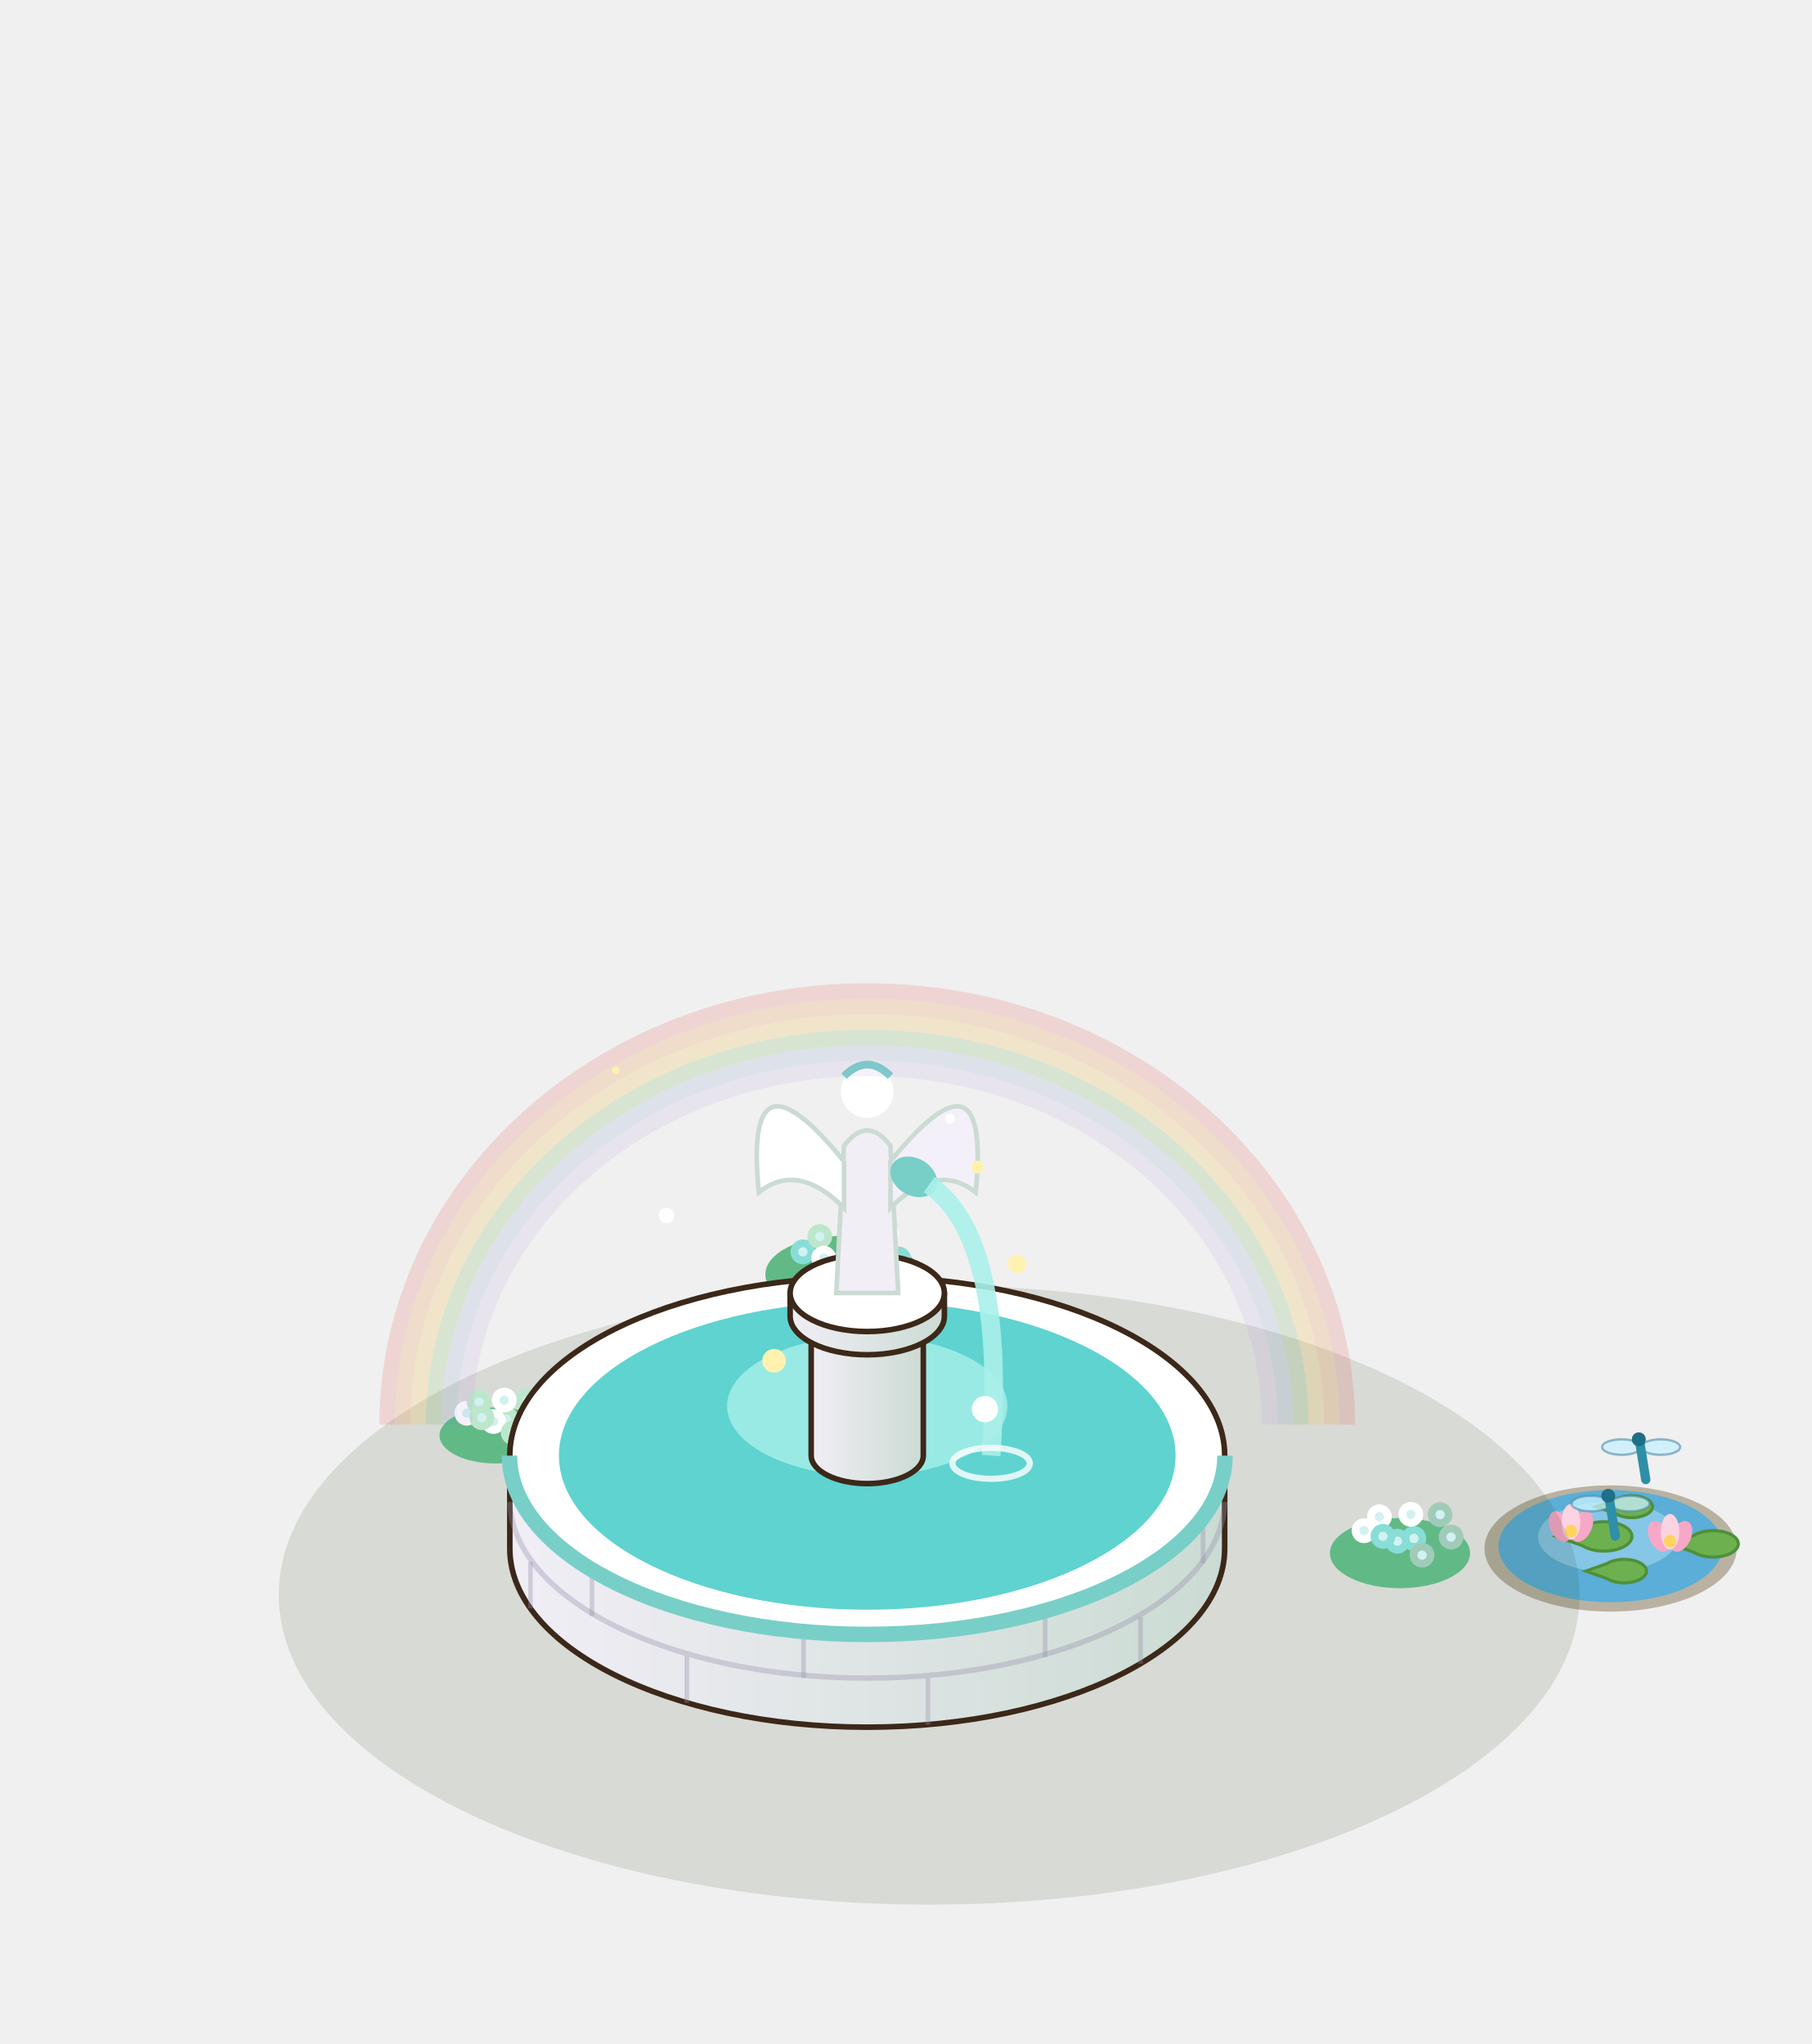
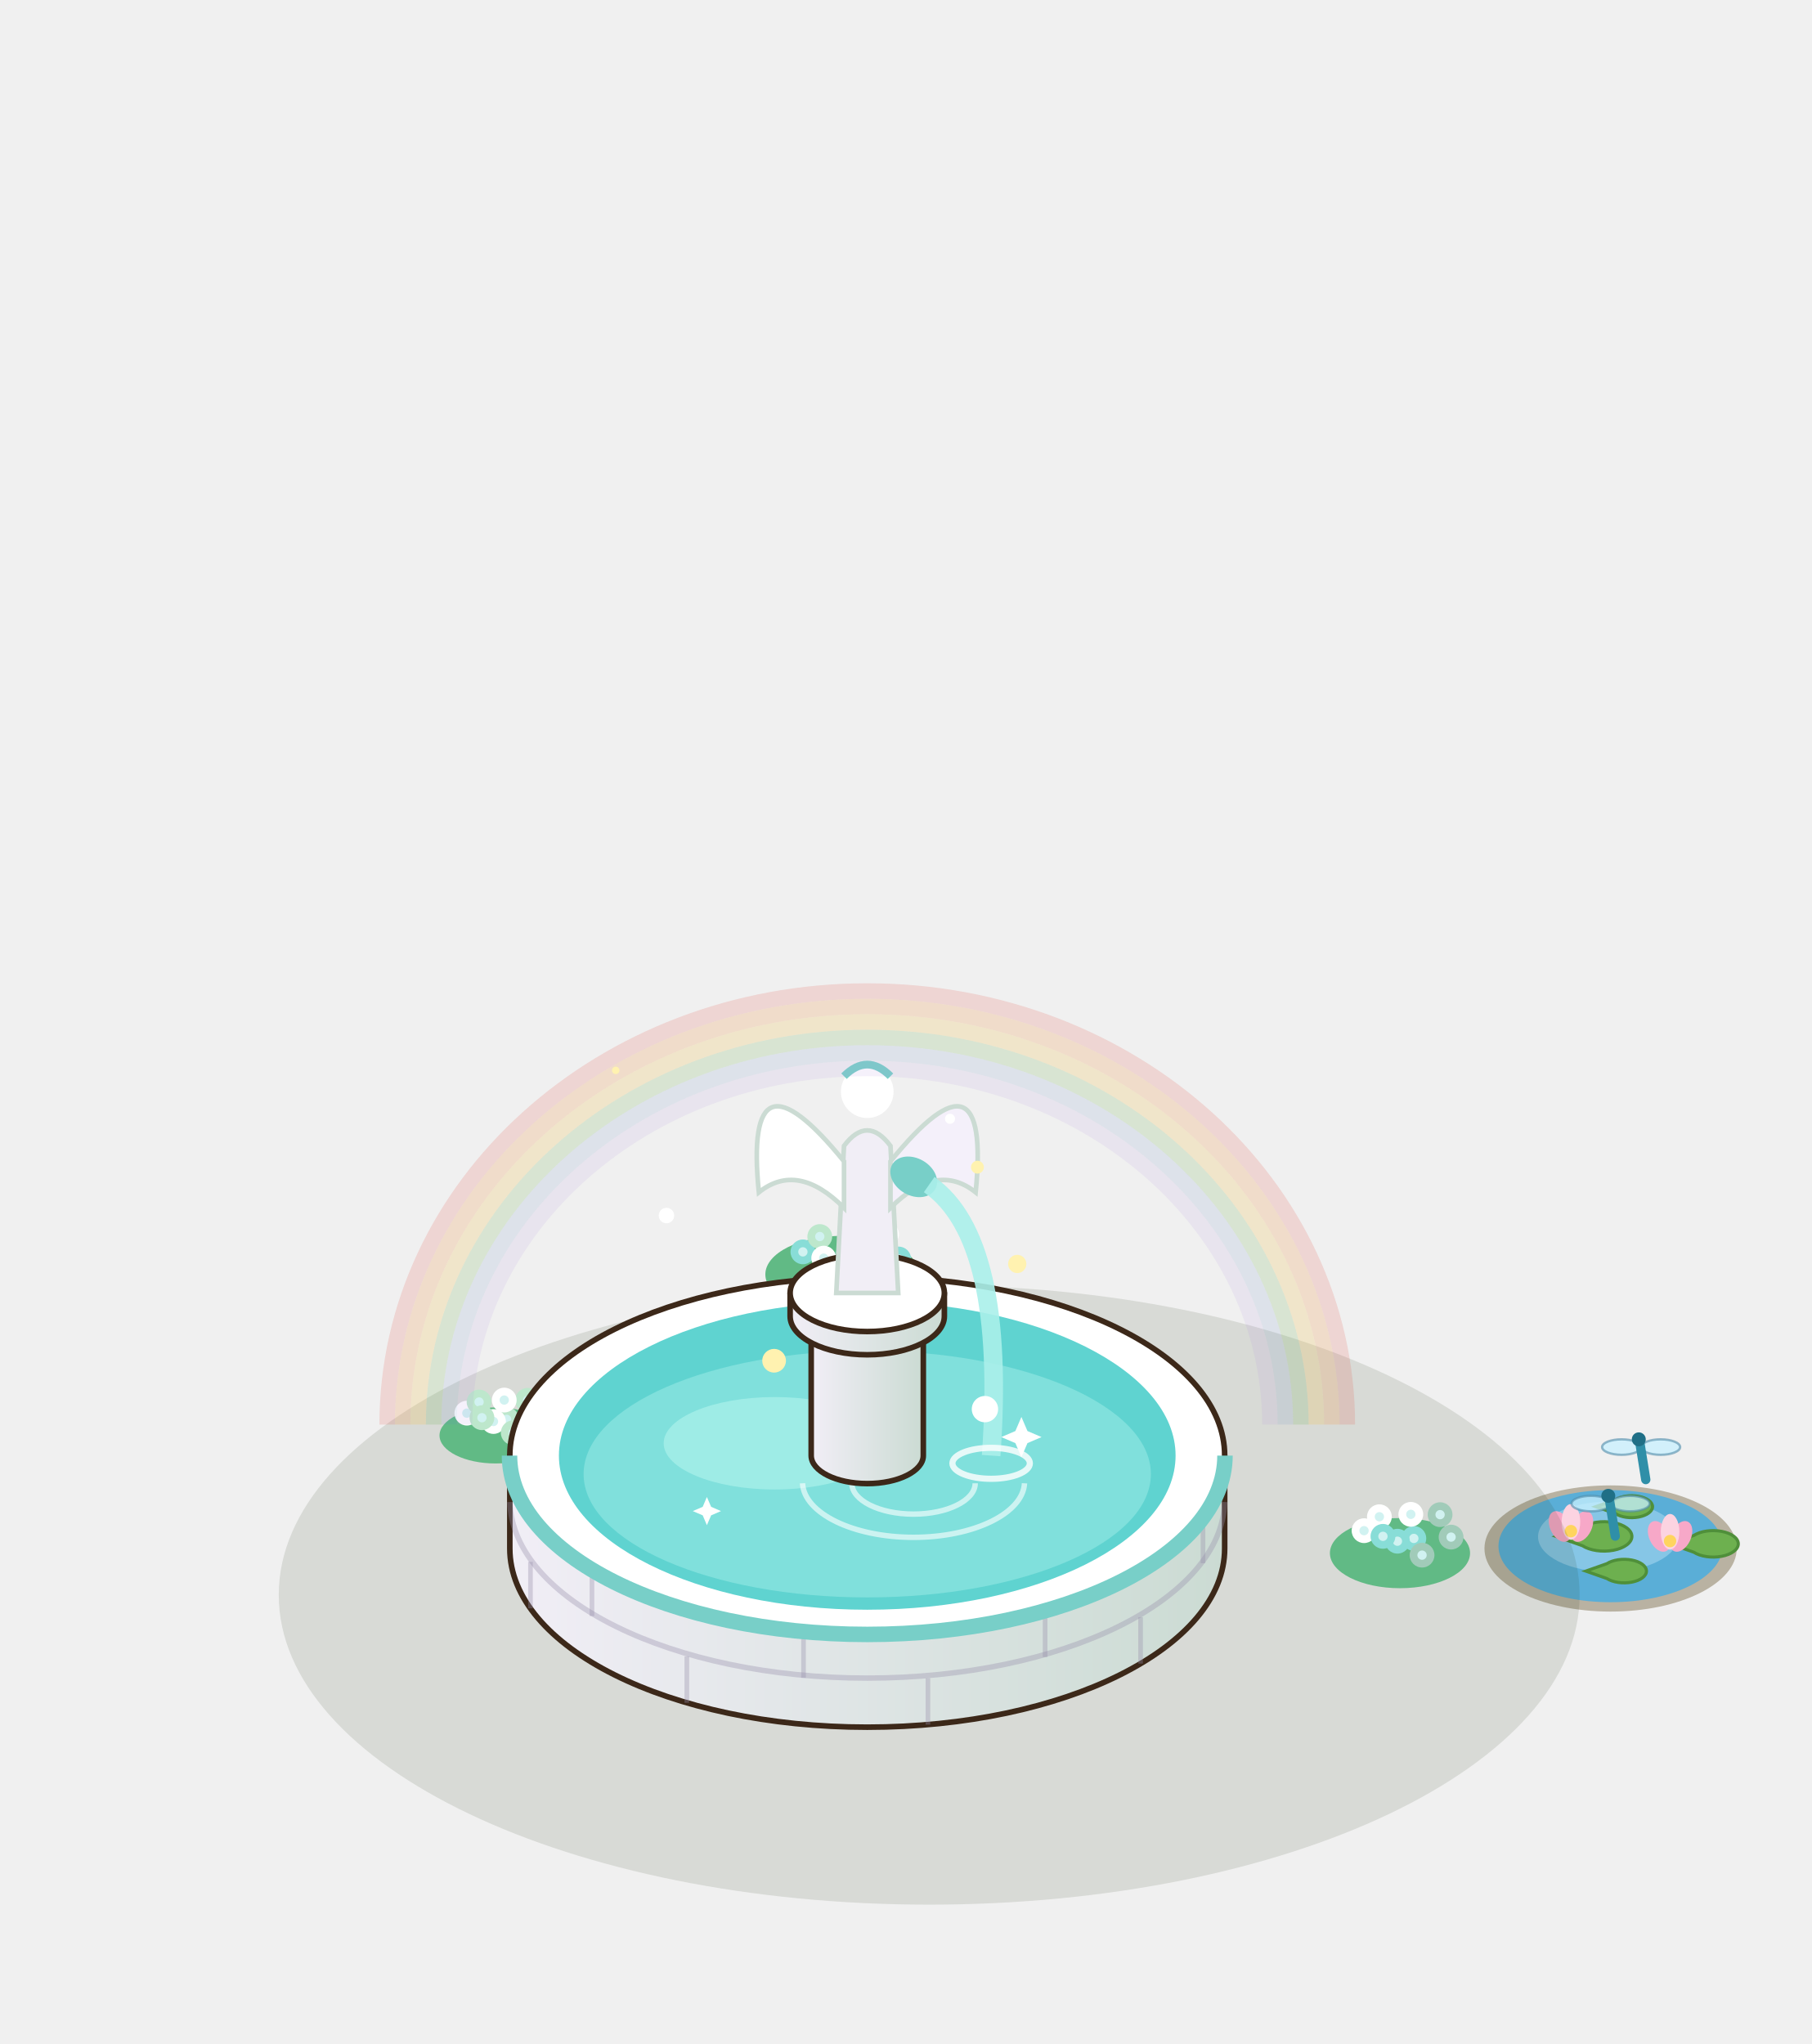
<svg xmlns="http://www.w3.org/2000/svg" width="292.5" height="330" viewBox="-140 -250 292.5 330">
  <g transform="scale(1.25)">
    <g transform="translate(0 0)">
      <ellipse cx="96" cy="0" rx="16.29" ry="8.15" fill="#B9B2A2" />
      <ellipse cx="96" cy="-0.3" rx="14.48" ry="7.24" fill="#5AAED7" />
      <ellipse cx="95.68" cy="-1.52" rx="9.05" ry="4.53" fill="#86C6E6" />
      <path d="M88.96,-1.56 L92.36,-2.76 A3.6,1.9 0 1 1 92.36,-0.36 Z" fill="#6DB04F" stroke="#4F8F3A" stroke-width="0.4" />
      <path d="M103.68,-0.6 L106.74,-1.68 A3.24,1.71 0 1 1 106.74,0.48 Z" fill="#6DB04F" stroke="#4F8F3A" stroke-width="0.4" />
      <path d="M92.8,2.92 L95.52,1.96 A2.88,1.52 0 1 1 95.52,3.88 Z" fill="#6DB04F" stroke="#4F8F3A" stroke-width="0.4" />
      <path d="M94.08,-5.4 L96.63,-6.3 A2.7,1.42 0 1 1 96.63,-4.5 Z" fill="#6DB04F" stroke="#4F8F3A" stroke-width="0.4" />
      <ellipse cx="89.48" cy="-2.84" rx="1.3" ry="2.1" fill="#F7A8C8" transform="rotate(-25 89.48 -2.84)" />
      <ellipse cx="92.28" cy="-2.84" rx="1.3" ry="2.1" fill="#F7A8C8" transform="rotate(25 92.28 -2.84)" />
      <ellipse cx="90.88" cy="-3.44" rx="1.2" ry="2.3" fill="#FCD3E1" />
      <circle cx="90.88" cy="-2.24" r="0.8" fill="#FFD45E" />
      <ellipse cx="102.28" cy="-1.56" rx="1.3" ry="2.1" fill="#F7A8C8" transform="rotate(-25 102.28 -1.56)" />
      <ellipse cx="105.08" cy="-1.56" rx="1.3" ry="2.1" fill="#F7A8C8" transform="rotate(25 105.08 -1.56)" />
      <ellipse cx="103.68" cy="-2.16" rx="1.2" ry="2.3" fill="#FCD3E1" />
      <circle cx="103.68" cy="-0.96" r="0.8" fill="#FFD45E" />
    </g>
    <ellipse cx="8" cy="6" rx="84" ry="40" fill="rgba(40,55,20,.12)" />
    <ellipse cx="-3.2" cy="-35.4" rx="9.96" ry="4.98" fill="#61BA85" />
    <circle cx="-1.23" cy="-37.21" r="1.6" fill="#BDE7CC" />
    <circle cx="-1.23" cy="-37.21" r="0.6" fill="#D1F2F1" />
    <circle cx="-8.31" cy="-38.31" r="1.6" fill="#88DDD7" />
    <circle cx="-8.31" cy="-38.31" r="0.6" fill="#D1F2F1" />
    <circle cx="2.5" cy="-40.59" r="1.6" fill="#FFFFFF" />
    <circle cx="2.5" cy="-40.59" r="0.6" fill="#D1F2F1" />
    <circle cx="-3.57" cy="-36.82" r="1.6" fill="#75C3A4" />
    <circle cx="-3.57" cy="-36.82" r="0.6" fill="#D1F2F1" />
    <circle cx="-6.13" cy="-40.29" r="1.6" fill="#BDE7CC" />
    <circle cx="-6.13" cy="-40.29" r="0.6" fill="#D1F2F1" />
    <circle cx="4.06" cy="-37.39" r="1.6" fill="#88DDD7" />
    <circle cx="4.06" cy="-37.39" r="0.6" fill="#D1F2F1" />
    <circle cx="-5.62" cy="-37.5" r="1.6" fill="#FFFFFF" />
    <circle cx="-5.62" cy="-37.5" r="0.6" fill="#D1F2F1" />
    <circle cx="-1.66" cy="-40.64" r="1.6" fill="#75C3A4" />
    <circle cx="-1.66" cy="-40.64" r="0.6" fill="#D1F2F1" />
    <circle cx="-0.07" cy="-34.83" r="1.6" fill="#BDE7CC" />
    <circle cx="-0.07" cy="-34.83" r="0.6" fill="#D1F2F1" />
    <ellipse cx="68.8" cy="0.6" rx="9.05" ry="4.53" fill="#61BA85" />
    <circle cx="70.59" cy="-1.3" r="1.6" fill="#88DDD7" />
    <circle cx="70.59" cy="-1.3" r="0.6" fill="#D1F2F1" />
    <circle cx="64.16" cy="-2.3" r="1.6" fill="#FFFFFF" />
    <circle cx="64.16" cy="-2.3" r="0.6" fill="#D1F2F1" />
    <circle cx="73.98" cy="-4.37" r="1.6" fill="#A1CBB9" />
    <circle cx="73.98" cy="-4.37" r="0.6" fill="#D1F2F1" />
    <circle cx="68.47" cy="-0.94" r="1.6" fill="#88DDD7" />
    <circle cx="68.47" cy="-0.94" r="0.6" fill="#D1F2F1" />
    <circle cx="66.14" cy="-4.1" r="1.6" fill="#FFFFFF" />
    <circle cx="66.14" cy="-4.1" r="0.6" fill="#D1F2F1" />
    <circle cx="75.4" cy="-1.47" r="1.6" fill="#A1CBB9" />
    <circle cx="75.4" cy="-1.47" r="0.6" fill="#D1F2F1" />
    <circle cx="66.6" cy="-1.57" r="1.6" fill="#88DDD7" />
    <circle cx="66.6" cy="-1.57" r="0.6" fill="#D1F2F1" />
    <circle cx="70.2" cy="-4.41" r="1.6" fill="#FFFFFF" />
    <circle cx="70.2" cy="-4.41" r="0.6" fill="#D1F2F1" />
    <circle cx="71.65" cy="0.86" r="1.6" fill="#A1CBB9" />
    <circle cx="71.65" cy="0.86" r="0.6" fill="#D1F2F1" />
    <ellipse cx="-48" cy="-14.6" rx="7.24" ry="3.62" fill="#61BA85" />
    <circle cx="-46.57" cy="-16.68" r="1.6" fill="#BDE7CC" />
    <circle cx="-46.57" cy="-16.68" r="0.6" fill="#D1F2F1" />
    <circle cx="-51.71" cy="-17.48" r="1.6" fill="#FFFFFF" />
    <circle cx="-51.71" cy="-17.48" r="0.6" fill="#D1F2F1" />
    <circle cx="-43.86" cy="-19.14" r="1.6" fill="#BDE7CC" />
    <circle cx="-43.86" cy="-19.14" r="0.6" fill="#D1F2F1" />
    <circle cx="-48.27" cy="-16.4" r="1.6" fill="#FFFFFF" />
    <circle cx="-48.27" cy="-16.4" r="0.6" fill="#D1F2F1" />
    <circle cx="-50.13" cy="-18.92" r="1.6" fill="#BDE7CC" />
    <circle cx="-50.13" cy="-18.92" r="0.6" fill="#D1F2F1" />
    <circle cx="-42.72" cy="-16.81" r="1.6" fill="#FFFFFF" />
    <circle cx="-42.72" cy="-16.81" r="0.6" fill="#D1F2F1" />
    <circle cx="-49.76" cy="-16.89" r="1.6" fill="#BDE7CC" />
    <circle cx="-49.76" cy="-16.89" r="0.6" fill="#D1F2F1" />
    <circle cx="-46.88" cy="-19.17" r="1.6" fill="#FFFFFF" />
    <circle cx="-46.88" cy="-19.17" r="0.6" fill="#D1F2F1" />
    <circle cx="-45.72" cy="-14.95" r="1.6" fill="#BDE7CC" />
    <circle cx="-45.72" cy="-14.95" r="0.6" fill="#D1F2F1" />
    <defs>
      <linearGradient id="yj-basin" x1="0" x2="1">
        <stop offset="0" stop-color="#F1EEF6" />
        <stop offset="1" stop-color="#CBDBD3" />
      </linearGradient>
    </defs>
    <path d="M-46.16,-12 L-46.16,0 A46.16,23.08 0 0 0 46.16,0 L46.16,-12 Z" fill="url(#yj-basin)" stroke="#3C2819" stroke-width="0.72" stroke-linejoin="round" />
    <ellipse cx="0" cy="-12" rx="46.16" ry="23.08" fill="#FFFFFF" stroke="#3C2819" stroke-width="0.72" stroke-linejoin="round" />
    <line x1="35.3" y1="14.87" x2="35.3" y2="8.87" stroke="rgba(150,140,170,.35)" stroke-width="0.6" />
    <line x1="7.84" y1="22.75" x2="7.84" y2="16.75" stroke="rgba(150,140,170,.35)" stroke-width="0.6" />
    <line x1="-23.3" y1="19.93" x2="-23.3" y2="13.93" stroke="rgba(150,140,170,.35)" stroke-width="0.6" />
    <line x1="-43.49" y1="7.73" x2="-43.49" y2="1.73" stroke="rgba(150,140,170,.35)" stroke-width="0.6" />
    <path d="M-46.15,-6 A46.16,23.08 0 0 0 46.16,-6" fill="none" stroke="rgba(150,140,170,.35)" stroke-width="0.7" />
    <line x1="43.36" y1="1.91" x2="43.36" y2="-4.09" stroke="rgba(150,140,170,.35)" stroke-width="0.6" />
    <line x1="22.97" y1="14.02" x2="22.97" y2="8.02" stroke="rgba(150,140,170,.35)" stroke-width="0.6" />
    <line x1="-8.23" y1="16.71" x2="-8.23" y2="10.71" stroke="rgba(150,140,170,.35)" stroke-width="0.6" />
    <line x1="-35.55" y1="8.72" x2="-35.55" y2="2.72" stroke="rgba(150,140,170,.35)" stroke-width="0.6" />
    <path d="M-46.2,-12 A46.2,23.1 0 0 0 46.2,-12" fill="none" stroke="#78CFC8" stroke-width="2" />
    <ellipse cx="0" cy="-12" rx="39.82" ry="19.91" fill="#5FD3D0" />
-     <ellipse cx="0" cy="-18.4" rx="18.1" ry="9.05" fill="#A8F0EA" opacity=".8" />
+     <ellipse cx="0" cy="-9.61" rx="36.63" ry="15.93" fill="#80E0DC" />
+     <ellipse cx="-11.95" cy="-13.59" rx="14.34" ry="5.97" fill="#A8F0EA" opacity=".75" />
+     <path d="M-8.36,-8.42 A14.34,7.17 0 0 0 20.31,-8.42" fill="none" stroke="#FFFFFF" stroke-width="0.7" opacity=".6" />
+     <path d="M-1.99,-8.42 A7.96,3.98 0 0 0 13.94,-8.42" fill="none" stroke="#FFFFFF" stroke-width="0.7" opacity=".6" />
+     <path d="M19.91,-16.99 L20.69,-15.17 L22.51,-14.39 L20.69,-13.61 L19.91,-11.79 L19.13,-13.61 L17.31,-14.39 L19.13,-15.17 Z" fill="#FFFFFF" />
+     <path d="M-20.71,-6.65 L-20.16,-5.38 L-18.89,-4.83 L-20.16,-4.28 L-20.71,-3.01 L-21.25,-4.28 L-22.53,-4.83 L-21.25,-5.38 Z" fill="#FFFFFF" />
    <defs>
      <linearGradient id="yj-ped" x1="0" x2="1">
        <stop offset="0" stop-color="#F1EEF6" />
        <stop offset="1" stop-color="#CBDBD3" />
      </linearGradient>
    </defs>
    <path d="M-7.24,-30 L-7.24,-12 A7.24,3.62 0 0 0 7.24,-12 L7.24,-30 Z" fill="url(#yj-ped)" stroke="#3C2819" stroke-width="0.72" stroke-linejoin="round" />
    <ellipse cx="0" cy="-30" rx="7.24" ry="3.62" fill="#FFFFFF" stroke="#3C2819" stroke-width="0.72" stroke-linejoin="round" />
    <defs>
      <linearGradient id="yj-ped2" x1="0" x2="1">
        <stop offset="0" stop-color="#F1EEF6" />
        <stop offset="1" stop-color="#CBDBD3" />
      </linearGradient>
    </defs>
    <path d="M-9.96,-33 L-9.96,-30 A9.96,4.98 0 0 0 9.96,-30 L9.96,-33 Z" fill="url(#yj-ped2)" stroke="#3C2819" stroke-width="0.72" stroke-linejoin="round" />
    <ellipse cx="0" cy="-33" rx="9.96" ry="4.98" fill="#FFFFFF" stroke="#3C2819" stroke-width="0.72" stroke-linejoin="round" />
    <path d="M-4,-33 L-3,-52 Q0,-56 3,-52 L4,-33 Z" fill="#F1EEF6" stroke="#CBDBD3" stroke-width="0.6" />
    <circle cx="0" cy="-59" r="3.4" fill="#FFFFFF" />
    <path d="M-3,-61 q3,-3 6,0" stroke="#78CFC8" stroke-width="1" fill="none" />
    <path d="M-3,-50 Q-16,-66 -14,-46 Q-9,-50 -3,-44 Z" fill="#FFFFFF" stroke="#CBDBD3" stroke-width="0.6" />
    <path d="M3,-50 Q16,-66 14,-46 Q9,-50 3,-44 Z" fill="#F4F0FA" stroke="#CBDBD3" stroke-width="0.6" />
    <ellipse cx="6" cy="-48" rx="3.2" ry="2.4" fill="#78CFC8" transform="rotate(30 6 -48)" />
    <path d="M8,-47 Q18,-40 16,-12" stroke="rgba(170,240,234,.9)" stroke-width="2.4" fill="none" />
    <ellipse cx="16" cy="-11" rx="5" ry="2" fill="none" stroke="rgba(255,255,255,.8)" stroke-width="0.8" />
    <path d="M-62,-16 A62,56 0 0 1 62,-16" fill="none" stroke="#E2574C" stroke-width="2" opacity="0.18" />
    <path d="M-60,-16 A60,54 0 0 1 60,-16" fill="none" stroke="#F2994A" stroke-width="2" opacity="0.23" />
    <path d="M-58,-16 A58,52 0 0 1 58,-16" fill="none" stroke="#F2C04B" stroke-width="2" opacity="0.23" />
    <path d="M-56,-16 A56,50 0 0 1 56,-16" fill="none" stroke="#6DB04F" stroke-width="2" opacity="0.19" />
    <path d="M-54,-16 A54,48 0 0 1 54,-16" fill="none" stroke="#5C83C2" stroke-width="2" opacity="0.13" />
    <path d="M-52,-16 A52,46 0 0 1 52,-16" fill="none" stroke="#A98ADB" stroke-width="2" opacity="0.12" />
    <circle cx="15.2" cy="-18" r="1.7" fill="#FFFFFF" />
    <circle cx="-12.03" cy="-24.25" r="1.53" fill="#FFF2B0" />
    <circle cx="-2.34" cy="-30.5" r="1.35" fill="#FFFFFF" />
    <circle cx="19.37" cy="-36.75" r="1.18" fill="#FFF2B0" />
    <circle cx="-25.93" cy="-43" r="1" fill="#FFFFFF" />
    <circle cx="14.23" cy="-49.25" r="0.83" fill="#FFF2B0" />
    <circle cx="10.69" cy="-55.5" r="0.65" fill="#FFFFFF" />
    <circle cx="-32.48" cy="-61.75" r="0.48" fill="#FFF2B0" />
    <g transform="translate(96 -5)">
      <ellipse cx="-2.52" cy="-0.8" rx="2.52" ry="1" fill="rgba(200,240,255,.75)" stroke="rgba(80,140,170,.6)" stroke-width="0.3" />
      <ellipse cx="2.52" cy="-0.8" rx="2.52" ry="1" fill="rgba(200,240,255,.75)" stroke="rgba(80,140,170,.6)" stroke-width="0.3" />
      <line x1="-0.2" y1="-1.6" x2="0.6" y2="3.4" stroke="#2F8FA8" stroke-width="1.2" stroke-linecap="round" />
      <circle cx="-0.3" cy="-1.8" r="0.9" fill="#1F6F86" />
    </g>
    <g transform="translate(99.94086 -12.29849)">
      <ellipse cx="-2.52" cy="-0.8" rx="2.52" ry="1" fill="rgba(200,240,255,.75)" stroke="rgba(80,140,170,.6)" stroke-width="0.3" />
      <ellipse cx="2.52" cy="-0.8" rx="2.52" ry="1" fill="rgba(200,240,255,.75)" stroke="rgba(80,140,170,.6)" stroke-width="0.3" />
      <line x1="-0.2" y1="-1.6" x2="0.6" y2="3.4" stroke="#2F8FA8" stroke-width="1.2" stroke-linecap="round" />
      <circle cx="-0.3" cy="-1.8" r="0.9" fill="#1F6F86" />
    </g>
  </g>
</svg>
